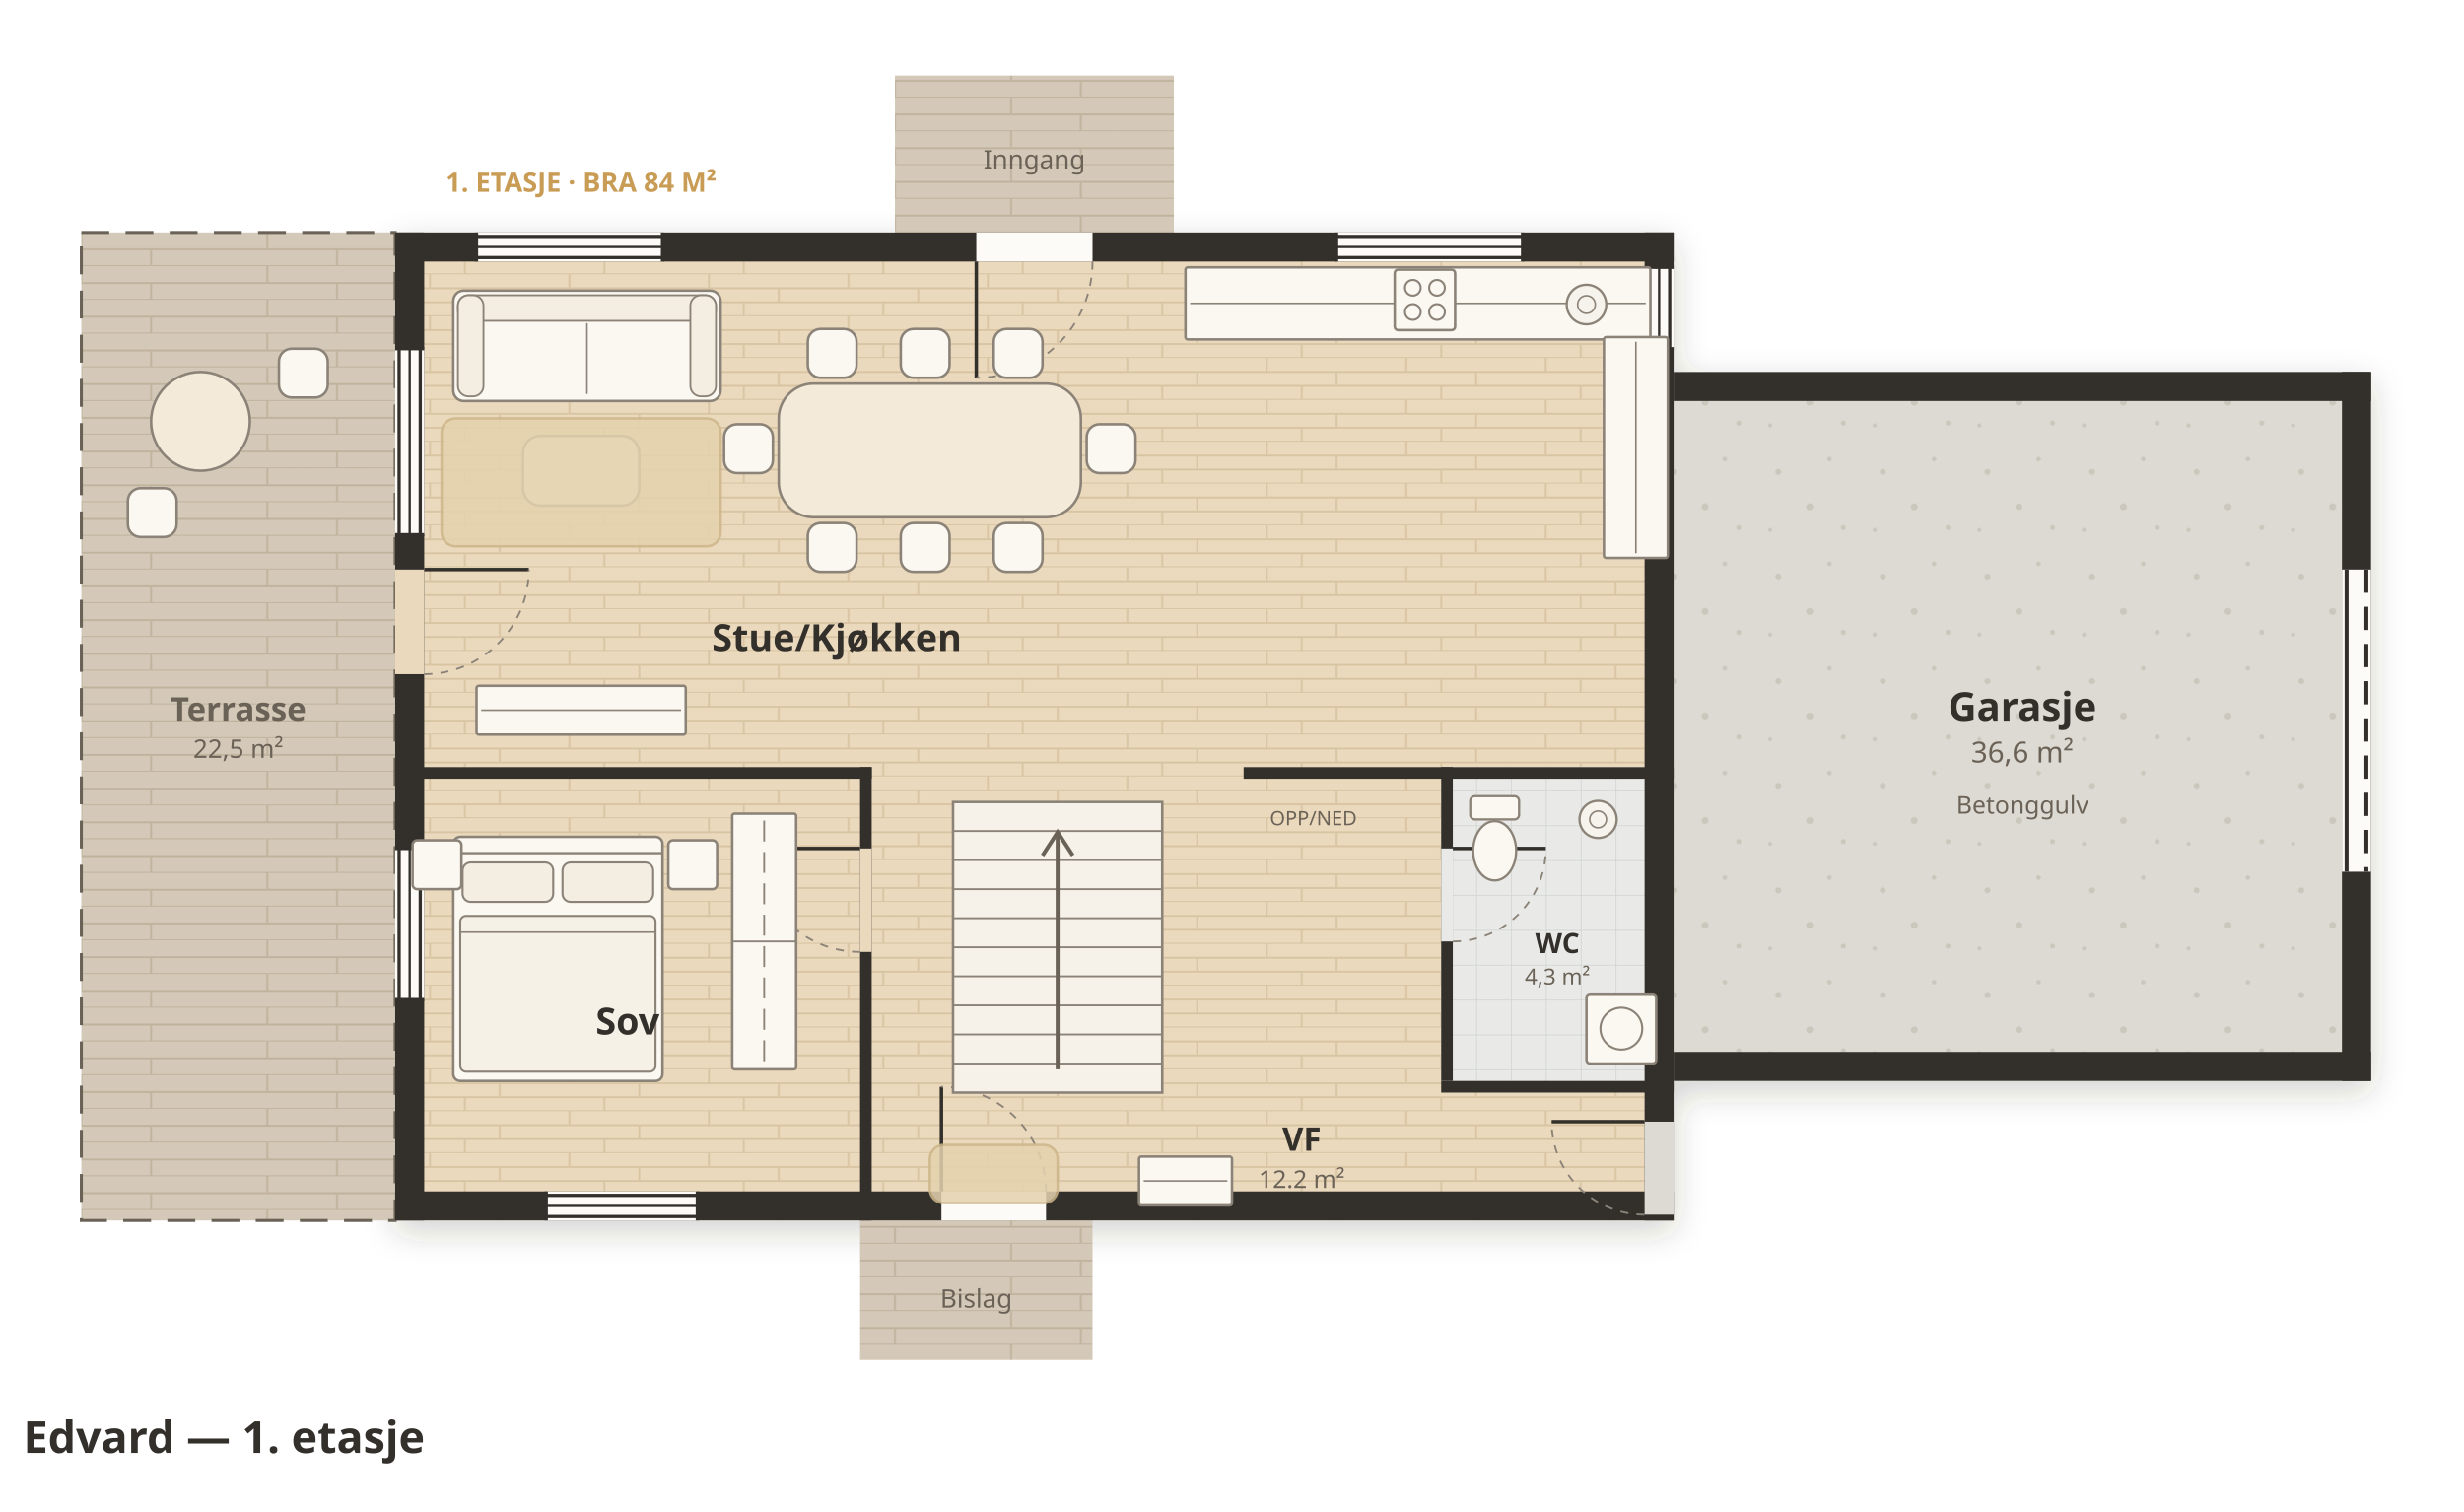
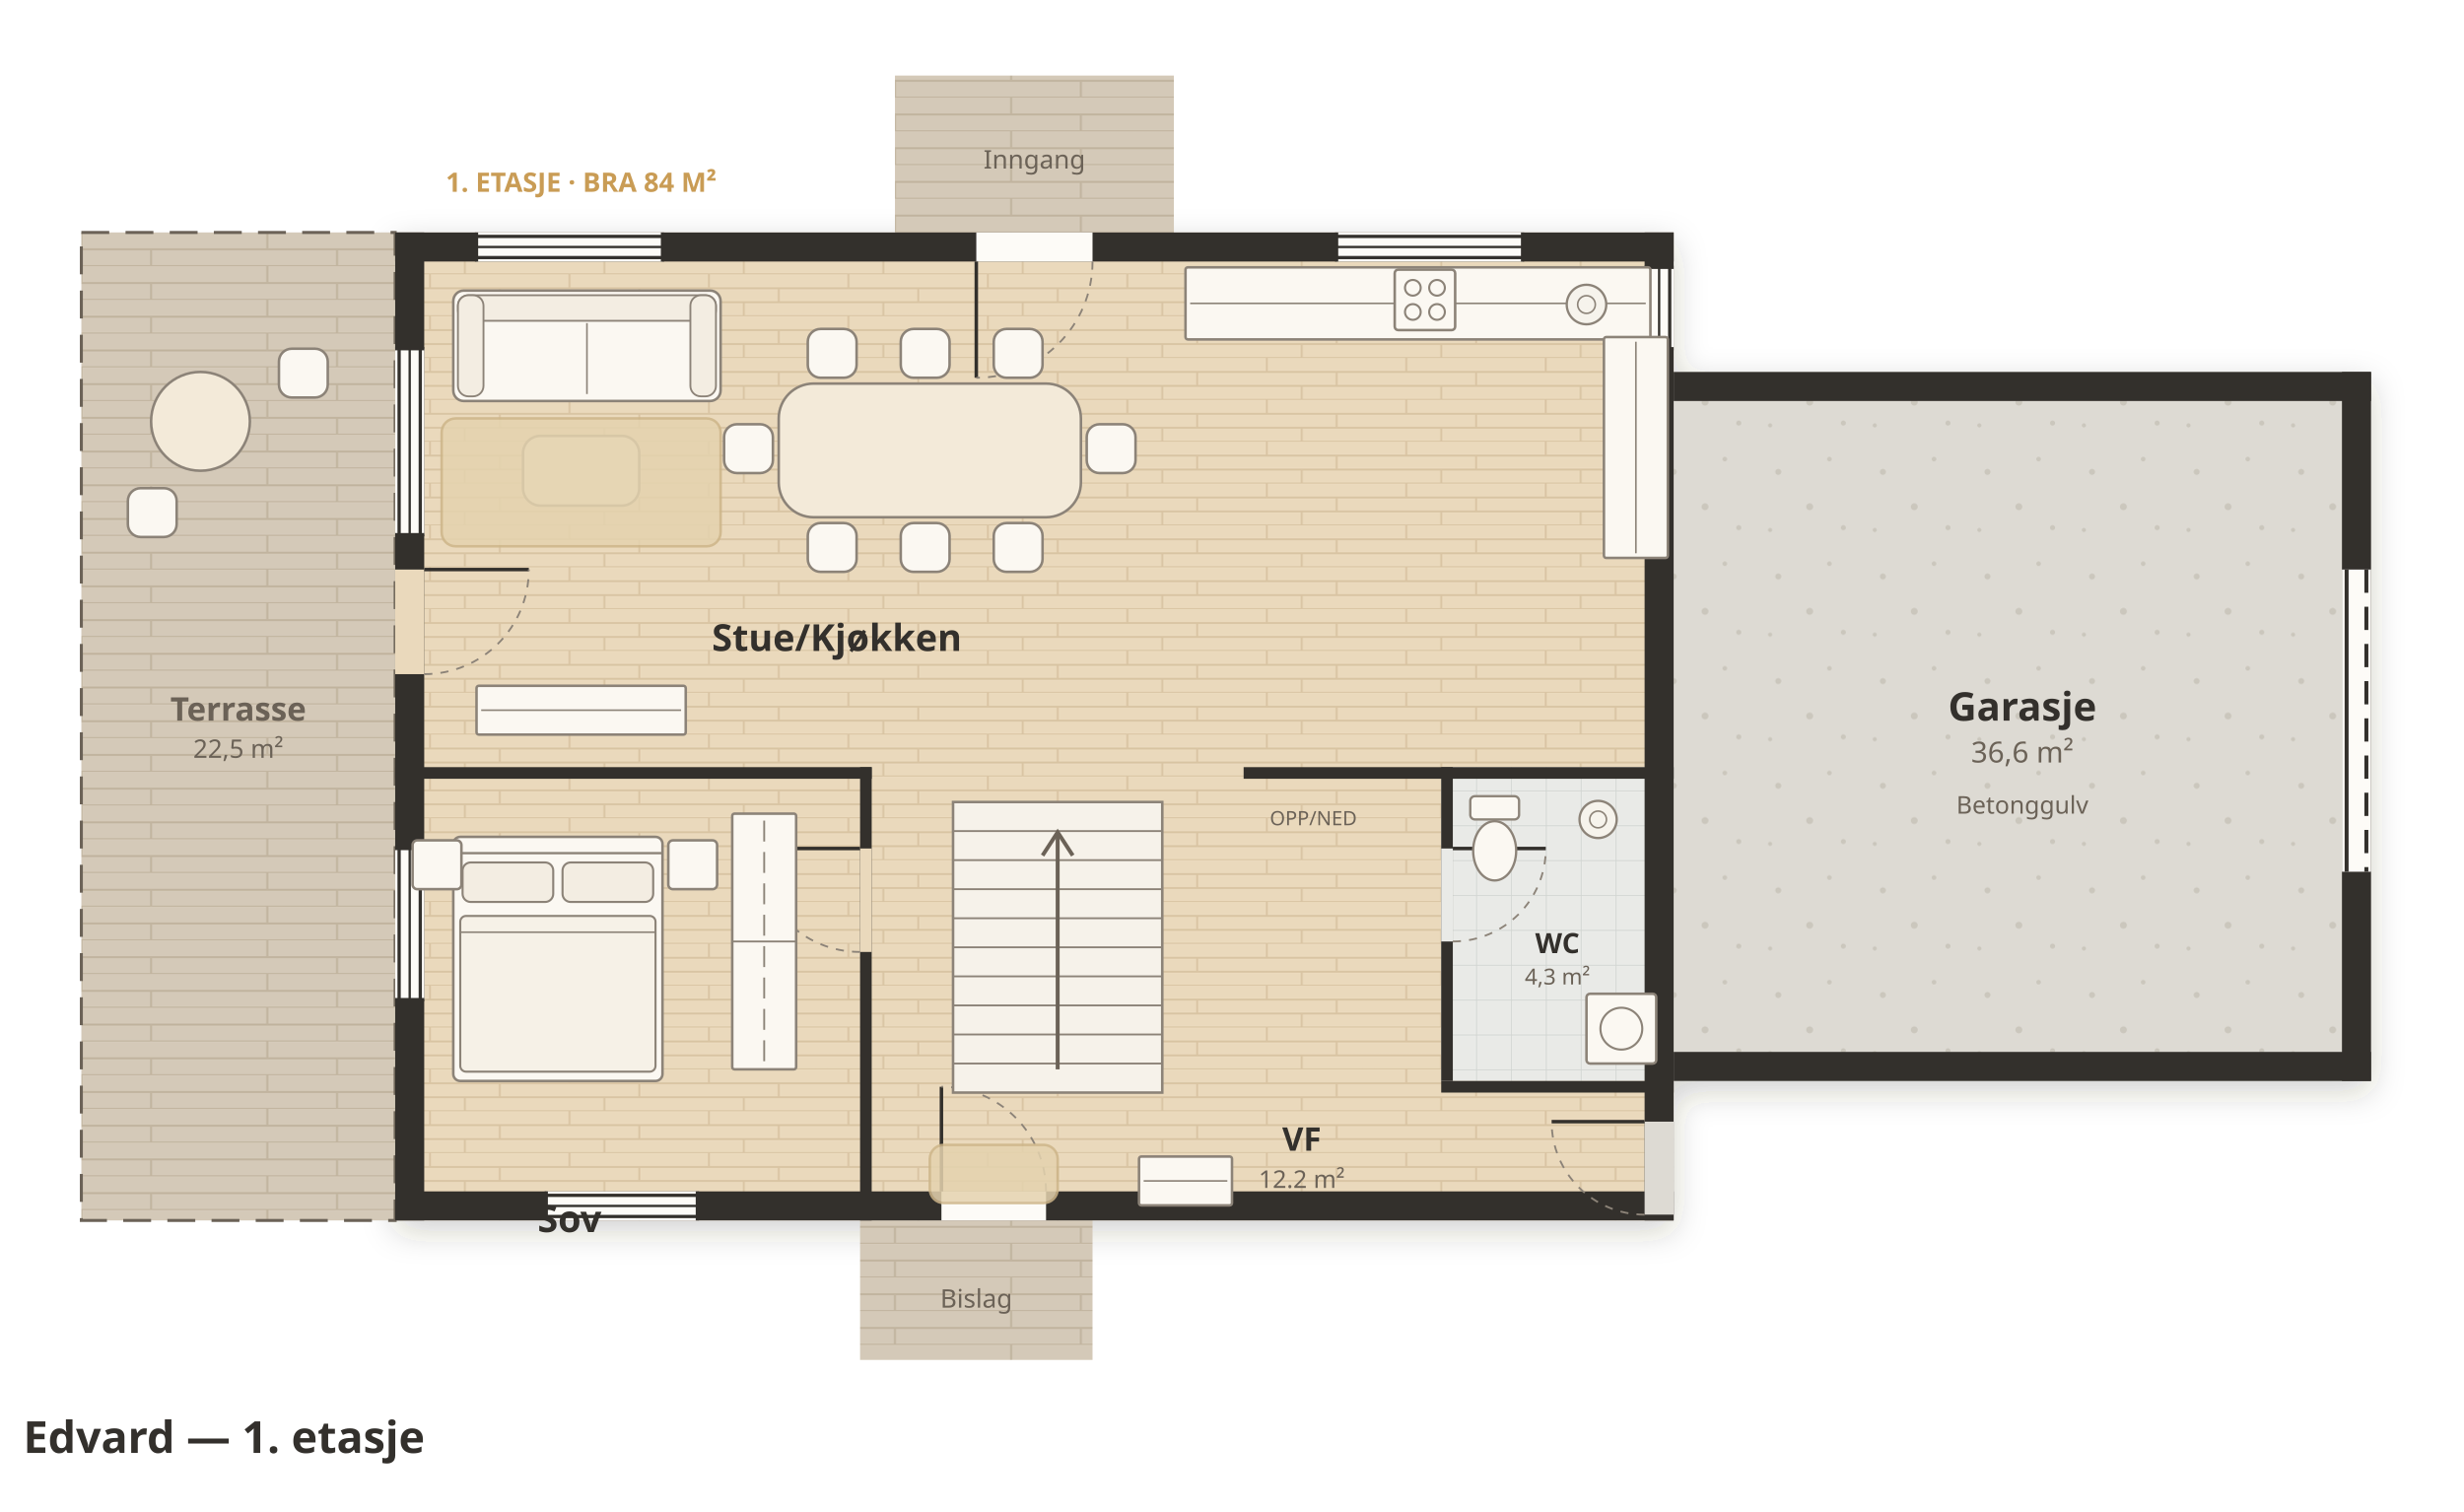
<svg xmlns="http://www.w3.org/2000/svg" viewBox="-3400 -2000 21200 13000" font-family="Poppins, Segoe UI, sans-serif">
  <defs>
    <pattern id="parkett" width="1200" height="360" patternUnits="userSpaceOnUse">
      <rect width="1200" height="360" fill="#EAD9BC" />
      <line x1="0" y1="120" x2="1200" y2="120" stroke="#D9C4A3" stroke-width="16" />
      <line x1="0" y1="240" x2="1200" y2="240" stroke="#D9C4A3" stroke-width="16" />
      <line x1="0" y1="360" x2="1200" y2="360" stroke="#D9C4A3" stroke-width="16" />
      <line x1="300" y1="0" x2="300" y2="120" stroke="#D9C4A3" stroke-width="16" />
      <line x1="900" y1="120" x2="900" y2="240" stroke="#D9C4A3" stroke-width="16" />
      <line x1="600" y1="240" x2="600" y2="360" stroke="#D9C4A3" stroke-width="16" />
    </pattern>
    <pattern id="flis" width="300" height="300" patternUnits="userSpaceOnUse">
      <rect width="300" height="300" fill="#E9EAE7" />
      <path d="M 300 0 L 0 0 0 300" fill="none" stroke="#D2D6D2" stroke-width="14" />
    </pattern>
    <pattern id="dekke" width="1600" height="290" patternUnits="userSpaceOnUse">
      <rect width="1600" height="290" fill="#D4C9B8" />
      <line x1="0" y1="145" x2="1600" y2="145" stroke="#C2B5A0" stroke-width="18" />
      <line x1="0" y1="290" x2="1600" y2="290" stroke="#C2B5A0" stroke-width="18" />
      <line x1="500" y1="0" x2="500" y2="145" stroke="#C2B5A0" stroke-width="18" />
      <line x1="1100" y1="145" x2="1100" y2="290" stroke="#C2B5A0" stroke-width="18" />
    </pattern>
    <pattern id="betong" width="900" height="900" patternUnits="userSpaceOnUse">
      <rect width="900" height="900" fill="#DDDAD3" />
      <circle cx="200" cy="260" r="26" fill="#CBC7BD" />
      <circle cx="640" cy="150" r="20" fill="#CBC7BD" />
      <circle cx="470" cy="560" r="30" fill="#CBC7BD" />
      <circle cx="760" cy="740" r="22" fill="#CBC7BD" />
      <circle cx="130" cy="760" r="18" fill="#CBC7BD" />
    </pattern>
    <filter id="skygge" x="-8%" y="-8%" width="116%" height="116%">
      <feDropShadow dx="0" dy="90" stdDeviation="140" flood-color="#33302C" flood-opacity="0.22" />
    </filter>
  </defs>
  <path d="M 0 0 H 11000 V 1200 H 17000 V 7300 H 11000 V 8500 H 0 Z" fill="#FDFBF7" filter="url(#skygge)" />
  <rect x="-2700" y="0" width="2700" height="8500" fill="url(#dekke)" stroke="none" stroke-width="0" rx="0" opacity="1" />
  <rect x="-2700" y="0" width="2700" height="8500" fill="none" stroke="#6b6257" stroke-width="26" stroke-dasharray="240 140" />
  <rect x="4300" y="-1350" width="2400" height="1350" fill="url(#dekke)" stroke="none" stroke-width="0" rx="0" opacity="1" />
  <rect x="4000" y="8500" width="2000" height="1200" fill="url(#dekke)" stroke="none" stroke-width="0" rx="0" opacity="1" />
  <rect x="0" y="0" width="11000" height="8500" fill="url(#parkett)" stroke="none" stroke-width="0" rx="0" opacity="1" />
  <rect x="11000" y="1200" width="6000" height="6100" fill="url(#betong)" stroke="none" stroke-width="0" rx="0" opacity="1" />
  <rect x="9000" y="4600" width="2000" height="2700" fill="url(#flis)" stroke="none" stroke-width="0" rx="0" opacity="1" />
  <rect x="0" y="0" width="11000" height="250" fill="#33302C" stroke="none" stroke-width="0" rx="0" opacity="1" />
  <rect x="0" y="0" width="250" height="8500" fill="#33302C" stroke="none" stroke-width="0" rx="0" opacity="1" />
  <rect x="0" y="8250" width="11000" height="250" fill="#33302C" stroke="none" stroke-width="0" rx="0" opacity="1" />
  <rect x="10750" y="0" width="250" height="8500" fill="#33302C" stroke="none" stroke-width="0" rx="0" opacity="1" />
  <rect x="11000" y="1200" width="6000" height="250" fill="#33302C" stroke="none" stroke-width="0" rx="0" opacity="1" />
  <rect x="11000" y="7050" width="6000" height="250" fill="#33302C" stroke="none" stroke-width="0" rx="0" opacity="1" />
  <rect x="16750" y="1200" width="250" height="6100" fill="#33302C" stroke="none" stroke-width="0" rx="0" opacity="1" />
  <rect x="0" y="4600" width="4100" height="100" fill="#33302C" stroke="none" stroke-width="0" rx="0" opacity="1" />
  <rect x="4000" y="4600" width="100" height="3900" fill="#33302C" stroke="none" stroke-width="0" rx="0" opacity="1" />
  <rect x="7300" y="4600" width="3700" height="100" fill="#33302C" stroke="none" stroke-width="0" rx="0" opacity="1" />
  <rect x="9000" y="4600" width="100" height="2700" fill="#33302C" stroke="none" stroke-width="0" rx="0" opacity="1" />
  <rect x="9000" y="7300" width="2000" height="100" fill="#33302C" stroke="none" stroke-width="0" rx="0" opacity="1" />
  <rect x="700" y="0" width="1600" height="250" fill="#FDFBF7" stroke="none" stroke-width="0" rx="0" opacity="1" />
  <line x1="700" y1="34" x2="2300" y2="34" stroke="#33302C" stroke-width="28" />
  <line x1="700" y1="216" x2="2300" y2="216" stroke="#33302C" stroke-width="28" />
  <line x1="700" y1="125.0" x2="2300" y2="125.0" stroke="#33302C" stroke-width="20" />
  <line x1="700" y1="0" x2="700" y2="250" stroke="#33302C" stroke-width="28" />
  <line x1="2300" y1="0" x2="2300" y2="250" stroke="#33302C" stroke-width="28" />
  <rect x="8100" y="0" width="1600" height="250" fill="#FDFBF7" stroke="none" stroke-width="0" rx="0" opacity="1" />
  <line x1="8100" y1="34" x2="9700" y2="34" stroke="#33302C" stroke-width="28" />
  <line x1="8100" y1="216" x2="9700" y2="216" stroke="#33302C" stroke-width="28" />
  <line x1="8100" y1="125.0" x2="9700" y2="125.0" stroke="#33302C" stroke-width="20" />
  <line x1="8100" y1="0" x2="8100" y2="250" stroke="#33302C" stroke-width="28" />
  <line x1="9700" y1="0" x2="9700" y2="250" stroke="#33302C" stroke-width="28" />
  <rect x="0" y="1000" width="250" height="1600" fill="#FDFBF7" stroke="none" stroke-width="0" rx="0" opacity="1" />
  <line x1="34" y1="1000" x2="34" y2="2600" stroke="#33302C" stroke-width="28" />
  <line x1="216" y1="1000" x2="216" y2="2600" stroke="#33302C" stroke-width="28" />
  <line x1="125.0" y1="1000" x2="125.0" y2="2600" stroke="#33302C" stroke-width="20" />
  <line x1="0" y1="1000" x2="250" y2="1000" stroke="#33302C" stroke-width="28" />
  <line x1="0" y1="2600" x2="250" y2="2600" stroke="#33302C" stroke-width="28" />
  <rect x="0" y="5300" width="250" height="1300" fill="#FDFBF7" stroke="none" stroke-width="0" rx="0" opacity="1" />
  <line x1="34" y1="5300" x2="34" y2="6600" stroke="#33302C" stroke-width="28" />
  <line x1="216" y1="5300" x2="216" y2="6600" stroke="#33302C" stroke-width="28" />
  <line x1="125.0" y1="5300" x2="125.0" y2="6600" stroke="#33302C" stroke-width="20" />
  <line x1="0" y1="5300" x2="250" y2="5300" stroke="#33302C" stroke-width="28" />
  <line x1="0" y1="6600" x2="250" y2="6600" stroke="#33302C" stroke-width="28" />
  <rect x="1300" y="8250" width="1300" height="250" fill="#FDFBF7" stroke="none" stroke-width="0" rx="0" opacity="1" />
  <line x1="1300" y1="8284" x2="2600" y2="8284" stroke="#33302C" stroke-width="28" />
  <line x1="1300" y1="8466" x2="2600" y2="8466" stroke="#33302C" stroke-width="28" />
  <line x1="1300" y1="8375.0" x2="2600" y2="8375.0" stroke="#33302C" stroke-width="20" />
  <line x1="1300" y1="8250" x2="1300" y2="8500" stroke="#33302C" stroke-width="28" />
  <line x1="2600" y1="8250" x2="2600" y2="8500" stroke="#33302C" stroke-width="28" />
  <rect x="10750" y="300" width="250" height="700" fill="#FDFBF7" stroke="none" stroke-width="0" rx="0" opacity="1" />
  <line x1="10784" y1="300" x2="10784" y2="1000" stroke="#33302C" stroke-width="28" />
  <line x1="10966" y1="300" x2="10966" y2="1000" stroke="#33302C" stroke-width="28" />
  <line x1="10875.0" y1="300" x2="10875.0" y2="1000" stroke="#33302C" stroke-width="20" />
  <line x1="10750" y1="300" x2="11000" y2="300" stroke="#33302C" stroke-width="28" />
  <line x1="10750" y1="1000" x2="11000" y2="1000" stroke="#33302C" stroke-width="28" />
  <rect x="5000" y="0" width="1000" height="250" fill="#FDFBF7" stroke="none" stroke-width="0" rx="0" opacity="1" />
  <path d="M 5000 250 L 5000 1250" stroke="#33302C" stroke-width="30" fill="none" />
  <path d="M 6000 250 A 1000 1000 0 0 1 5000 1250" stroke="#8C8378" stroke-width="16" fill="none" stroke-dasharray="70 70" />
  <rect x="4700" y="8250" width="900" height="250" fill="#FDFBF7" stroke="none" stroke-width="0" rx="0" opacity="1" />
  <path d="M 4700 8250 L 4700 7350" stroke="#33302C" stroke-width="30" fill="none" />
  <path d="M 5600 8250 A 900 900 0 0 0 4700 7350" stroke="#8C8378" stroke-width="16" fill="none" stroke-dasharray="70 70" />
  <rect x="0" y="2900" width="250" height="900" fill="#EAD9BC" stroke="none" stroke-width="0" rx="0" opacity="1" />
  <path d="M 250 2900 L 1150 2900" stroke="#33302C" stroke-width="30" fill="none" />
  <path d="M 250 3800 A 900 900 0 0 0 1150 2900" stroke="#8C8378" stroke-width="16" fill="none" stroke-dasharray="70 70" />
  <rect x="4000" y="5300" width="100" height="890" fill="#EAD9BC" stroke="none" stroke-width="0" rx="0" opacity="1" />
  <path d="M 4000 5300 L 3110 5300" stroke="#33302C" stroke-width="30" fill="none" />
  <path d="M 4000 6190 A 890 890 0 0 1 3110 5300" stroke="#8C8378" stroke-width="16" fill="none" stroke-dasharray="70 70" />
  <rect x="9000" y="5300" width="100" height="800" fill="#E9EAE7" stroke="none" stroke-width="0" rx="0" opacity="1" />
  <path d="M 9100 5300 L 9900 5300" stroke="#33302C" stroke-width="30" fill="none" />
  <path d="M 9100 6100 A 800 800 0 0 0 9900 5300" stroke="#8C8378" stroke-width="16" fill="none" stroke-dasharray="70 70" />
  <rect x="10750" y="7650" width="250" height="800" fill="#DDDAD3" stroke="none" stroke-width="0" rx="0" opacity="1" />
  <path d="M 10750 7650 L 9950 7650" stroke="#33302C" stroke-width="30" fill="none" />
  <path d="M 10750 8450 A 800 800 0 0 1 9950 7650" stroke="#8C8378" stroke-width="16" fill="none" stroke-dasharray="70 70" />
  <rect x="16750" y="2900" width="250" height="2600" fill="#FDFBF7" stroke="none" stroke-width="0" rx="0" opacity="1" />
  <line x1="16790" y1="2900" x2="16790" y2="5500" stroke="#33302C" stroke-width="34" />
  <line x1="16960" y1="2900" x2="16960" y2="5500" stroke="#33302C" stroke-width="34" stroke-dasharray="200 120" />
  <rect x="4800" y="4900" width="1800" height="2500" fill="#F6F2EA" stroke="#8C8378" stroke-width="22" rx="0" opacity="1" />
  <line x1="4800" y1="5150.0" x2="6600" y2="5150.0" stroke="#8C8378" stroke-width="16" />
  <line x1="4800" y1="5400.0" x2="6600" y2="5400.0" stroke="#8C8378" stroke-width="16" />
  <line x1="4800" y1="5650.0" x2="6600" y2="5650.0" stroke="#8C8378" stroke-width="16" />
  <line x1="4800" y1="5900.0" x2="6600" y2="5900.0" stroke="#8C8378" stroke-width="16" />
  <line x1="4800" y1="6150.0" x2="6600" y2="6150.0" stroke="#8C8378" stroke-width="16" />
  <line x1="4800" y1="6400.0" x2="6600" y2="6400.0" stroke="#8C8378" stroke-width="16" />
  <line x1="4800" y1="6650.0" x2="6600" y2="6650.0" stroke="#8C8378" stroke-width="16" />
  <line x1="4800" y1="6900.0" x2="6600" y2="6900.0" stroke="#8C8378" stroke-width="16" />
  <line x1="4800" y1="7150.0" x2="6600" y2="7150.0" stroke="#8C8378" stroke-width="16" />
  <line x1="5700.0" y1="7200" x2="5700.0" y2="5160" stroke="#6b6257" stroke-width="34" />
  <path d="M 5570.0 5360 L 5700.0 5160 L 5830.0 5360" fill="none" stroke="#6b6257" stroke-width="34" />
  <text x="7900" y="5100" font-size="170" fill="#6b6257" font-weight="500" text-anchor="middle" font-family="Poppins, Segoe UI, sans-serif">OPP/NED</text>
  <rect x="6800" y="300" width="4000" height="620" fill="#FBF8F2" stroke="#8C8378" stroke-width="22" rx="20" opacity="1" />
  <line x1="6840" y1="610.0" x2="10760" y2="610.0" stroke="#8C8378" stroke-width="14" />
  <rect x="8600" y="320" width="520" height="520" fill="#FBF8F2" stroke="#8C8378" stroke-width="22" rx="30" opacity="1" />
  <circle cx="8756.0" cy="476.0" r="67.6" fill="none" stroke="#8C8378" stroke-width="18" />
  <circle cx="8964.0" cy="476.0" r="67.6" fill="none" stroke="#8C8378" stroke-width="18" />
  <circle cx="8756.0" cy="684.0" r="67.6" fill="none" stroke="#8C8378" stroke-width="18" />
  <circle cx="8964.0" cy="684.0" r="67.6" fill="none" stroke="#8C8378" stroke-width="18" />
  <circle cx="10250" cy="620" r="170" fill="#F6F3EC" stroke="#8C8378" stroke-width="20" />
  <circle cx="10250" cy="620" r="76" fill="none" stroke="#8C8378" stroke-width="14" />
  <rect x="10400" y="900" width="550" height="1900" fill="#FBF8F2" stroke="#8C8378" stroke-width="22" rx="20" opacity="1" />
  <line x1="10675.0" y1="940" x2="10675.0" y2="2760" stroke="#8C8378" stroke-width="14" />
  <rect x="3300" y="1300" width="2600" height="1150" fill="#F3EAD9" stroke="#8C8378" stroke-width="22" rx="300" opacity="1" />
  <rect x="3550" y="830" width="420" height="420" fill="#FBF8F2" stroke="#8C8378" stroke-width="22" rx="110" opacity="1" />
  <rect x="3550" y="2500" width="420" height="420" fill="#FBF8F2" stroke="#8C8378" stroke-width="22" rx="110" opacity="1" />
  <rect x="4350" y="830" width="420" height="420" fill="#FBF8F2" stroke="#8C8378" stroke-width="22" rx="110" opacity="1" />
  <rect x="4350" y="2500" width="420" height="420" fill="#FBF8F2" stroke="#8C8378" stroke-width="22" rx="110" opacity="1" />
  <rect x="5150" y="830" width="420" height="420" fill="#FBF8F2" stroke="#8C8378" stroke-width="22" rx="110" opacity="1" />
  <rect x="5150" y="2500" width="420" height="420" fill="#FBF8F2" stroke="#8C8378" stroke-width="22" rx="110" opacity="1" />
  <rect x="2830" y="1650" width="420" height="420" fill="#FBF8F2" stroke="#8C8378" stroke-width="22" rx="110" opacity="1" />
  <rect x="5950" y="1650" width="420" height="420" fill="#FBF8F2" stroke="#8C8378" stroke-width="22" rx="110" opacity="1" />
  <rect x="500" y="500" width="2300" height="950" fill="#FBF8F2" stroke="#8C8378" stroke-width="22" rx="90" opacity="1" />
  <rect x="540" y="540" width="2220" height="220" fill="#F3EDE2" stroke="#8C8378" stroke-width="16" rx="90" opacity="1" />
  <rect x="540" y="540" width="220" height="870" fill="#F3EDE2" stroke="#8C8378" stroke-width="16" rx="90" opacity="1" />
  <rect x="2540" y="540" width="220" height="870" fill="#F3EDE2" stroke="#8C8378" stroke-width="16" rx="90" opacity="1" />
  <line x1="1650.0" y1="780" x2="1650.0" y2="1390" stroke="#8C8378" stroke-width="14" />
  <rect x="1100" y="1750" width="1000" height="600" fill="#F3EAD9" stroke="#8C8378" stroke-width="22" rx="150" opacity="1" />
  <rect x="400" y="1600" width="2400" height="1100" fill="#E4D2AE" stroke="#CDB588" stroke-width="22" rx="120" opacity="0.85" />
  <rect x="700" y="3900" width="1800" height="420" fill="#FBF8F2" stroke="#8C8378" stroke-width="22" rx="20" opacity="1" />
  <line x1="740" y1="4110.0" x2="2460" y2="4110.0" stroke="#8C8378" stroke-width="14" />
  <rect x="500" y="5200" width="1800" height="2100" fill="#FBF8F2" stroke="#8C8378" stroke-width="22" rx="60" opacity="1" />
  <line x1="500" y1="5340" x2="2300" y2="5340" stroke="#8C8378" stroke-width="20" />
  <rect x="580" y="5420" width="780.0" height="340" fill="#F3EDE2" stroke="#8C8378" stroke-width="18" rx="70" opacity="1" />
  <rect x="1440.0" y="5420" width="780.0" height="340" fill="#F3EDE2" stroke="#8C8378" stroke-width="18" rx="70" opacity="1" />
  <rect x="560" y="5880" width="1680" height="1340" fill="#F6F1E7" stroke="#8C8378" stroke-width="18" rx="50" opacity="1" />
  <line x1="560" y1="6020" x2="2240" y2="6020" stroke="#8C8378" stroke-width="14" />
  <rect x="150" y="5230" width="420" height="420" fill="#FBF8F2" stroke="#8C8378" stroke-width="22" rx="40" opacity="1" />
  <rect x="2350" y="5230" width="420" height="420" fill="#FBF8F2" stroke="#8C8378" stroke-width="22" rx="40" opacity="1" />
  <rect x="2900" y="5000" width="550" height="2200" fill="#FBF8F2" stroke="#8C8378" stroke-width="22" rx="20" opacity="1" />
  <line x1="3175.0" y1="5060" x2="3175.0" y2="7140" stroke="#8C8378" stroke-width="16" stroke-dasharray="180 90" />
  <line x1="2900" y1="6100.0" x2="3450" y2="6100.0" stroke="#8C8378" stroke-width="16" />
  <rect x="4600" y="7850" width="1100" height="500" fill="#E4D2AE" stroke="#CDB588" stroke-width="22" rx="120" opacity="0.85" />
  <rect x="6400" y="7950" width="800" height="420" fill="#FBF8F2" stroke="#8C8378" stroke-width="22" rx="20" opacity="1" />
  <line x1="6440" y1="8160.0" x2="7160" y2="8160.0" stroke="#8C8378" stroke-width="14" />
  <rect x="9250" y="4850" width="420" height="200" fill="#FBF8F2" stroke="#8C8378" stroke-width="20" rx="40" opacity="1" />
  <ellipse cx="9460" cy="5320" rx="185" ry="255" fill="#FBF8F2" stroke="#8C8378" stroke-width="20" />
  <circle cx="10350" cy="5050" r="160" fill="#F6F3EC" stroke="#8C8378" stroke-width="20" />
  <circle cx="10350" cy="5050" r="72" fill="none" stroke="#8C8378" stroke-width="14" />
  <rect x="10250" y="6550" width="600" height="600" fill="#FBF8F2" stroke="#8C8378" stroke-width="22" rx="30" opacity="1" />
  <circle cx="10550.0" cy="6850.0" r="180.0" fill="none" stroke="#8C8378" stroke-width="18" />
  <text x="14000" y="4200" font-size="340" fill="#33302C" font-weight="600" text-anchor="middle" font-family="Poppins, Segoe UI, sans-serif">Garasje</text>
  <text x="14000" y="4560" font-size="250" fill="#6b6257" font-weight="400" text-anchor="middle" font-family="Poppins, Segoe UI, sans-serif">36,6 m²</text>
  <text x="14000" y="5000" font-size="210" fill="#6b6257" font-weight="400" text-anchor="middle" font-family="Poppins, Segoe UI, sans-serif">Betonggulv</text>
  <text x="-1350" y="4200" font-size="280" fill="#6b6257" font-weight="600" text-anchor="middle" font-family="Poppins, Segoe UI, sans-serif">Terrasse</text>
  <text x="-1350" y="4520" font-size="220" fill="#6b6257" font-weight="400" text-anchor="middle" font-family="Poppins, Segoe UI, sans-serif">22,5 m²</text>
  <rect x="-2100" y="1200" width="850" height="850" fill="#F3EAD9" stroke="#8C8378" stroke-width="22" rx="425" opacity="1" />
  <rect x="-2300" y="2200" width="420" height="420" fill="#FBF8F2" stroke="#8C8378" stroke-width="22" rx="110" opacity="1" />
  <rect x="-1000" y="1000" width="420" height="420" fill="#FBF8F2" stroke="#8C8378" stroke-width="22" rx="110" opacity="1" />
  <text x="5500" y="-550" font-size="220" fill="#6b6257" font-weight="500" text-anchor="middle" font-family="Poppins, Segoe UI, sans-serif">Inngang</text>
  <text x="5000" y="9250" font-size="220" fill="#6b6257" font-weight="500" text-anchor="middle" font-family="Poppins, Segoe UI, sans-serif">Bislag</text>
  <text x="3800" y="3600" font-size="320" fill="#33302C" font-weight="600" text-anchor="middle" font-family="Poppins, Segoe UI, sans-serif">Stue/Kjøkken</text>
-   <text x="2000" y="6900" font-size="320" fill="#33302C" font-weight="600" text-anchor="middle" font-family="Poppins, Segoe UI, sans-serif">Sov</text>
+   <text x="1500" y="8600" font-size="320" fill="#33302C" font-weight="600" text-anchor="middle" font-family="Poppins, Segoe UI, sans-serif">Sov</text>
  <text x="7800" y="7900" font-size="280" fill="#33302C" font-weight="600" text-anchor="middle" font-family="Poppins, Segoe UI, sans-serif">VF</text>
  <text x="7800" y="8220" font-size="210" fill="#6b6257" font-weight="400" text-anchor="middle" font-family="Poppins, Segoe UI, sans-serif">12.2 m²</text>
  <text x="10000" y="6200" font-size="240" fill="#33302C" font-weight="600" text-anchor="middle" font-family="Poppins, Segoe UI, sans-serif">WC</text>
  <text x="10000" y="6470" font-size="190" fill="#6b6257" font-weight="400" text-anchor="middle" font-family="Poppins, Segoe UI, sans-serif">4,3 m²</text>
  <text x="1600" y="-350" font-size="230" fill="#C99C55" font-weight="600" text-anchor="middle" font-family="Poppins, Segoe UI, sans-serif">1. ETASJE · BRA 84 M²</text>
  <text x="-3200" y="10500" font-size="380" fill="#33302C" font-weight="600" text-anchor="start" font-family="Poppins, Segoe UI, sans-serif">Edvard — 1. etasje</text>
</svg>
